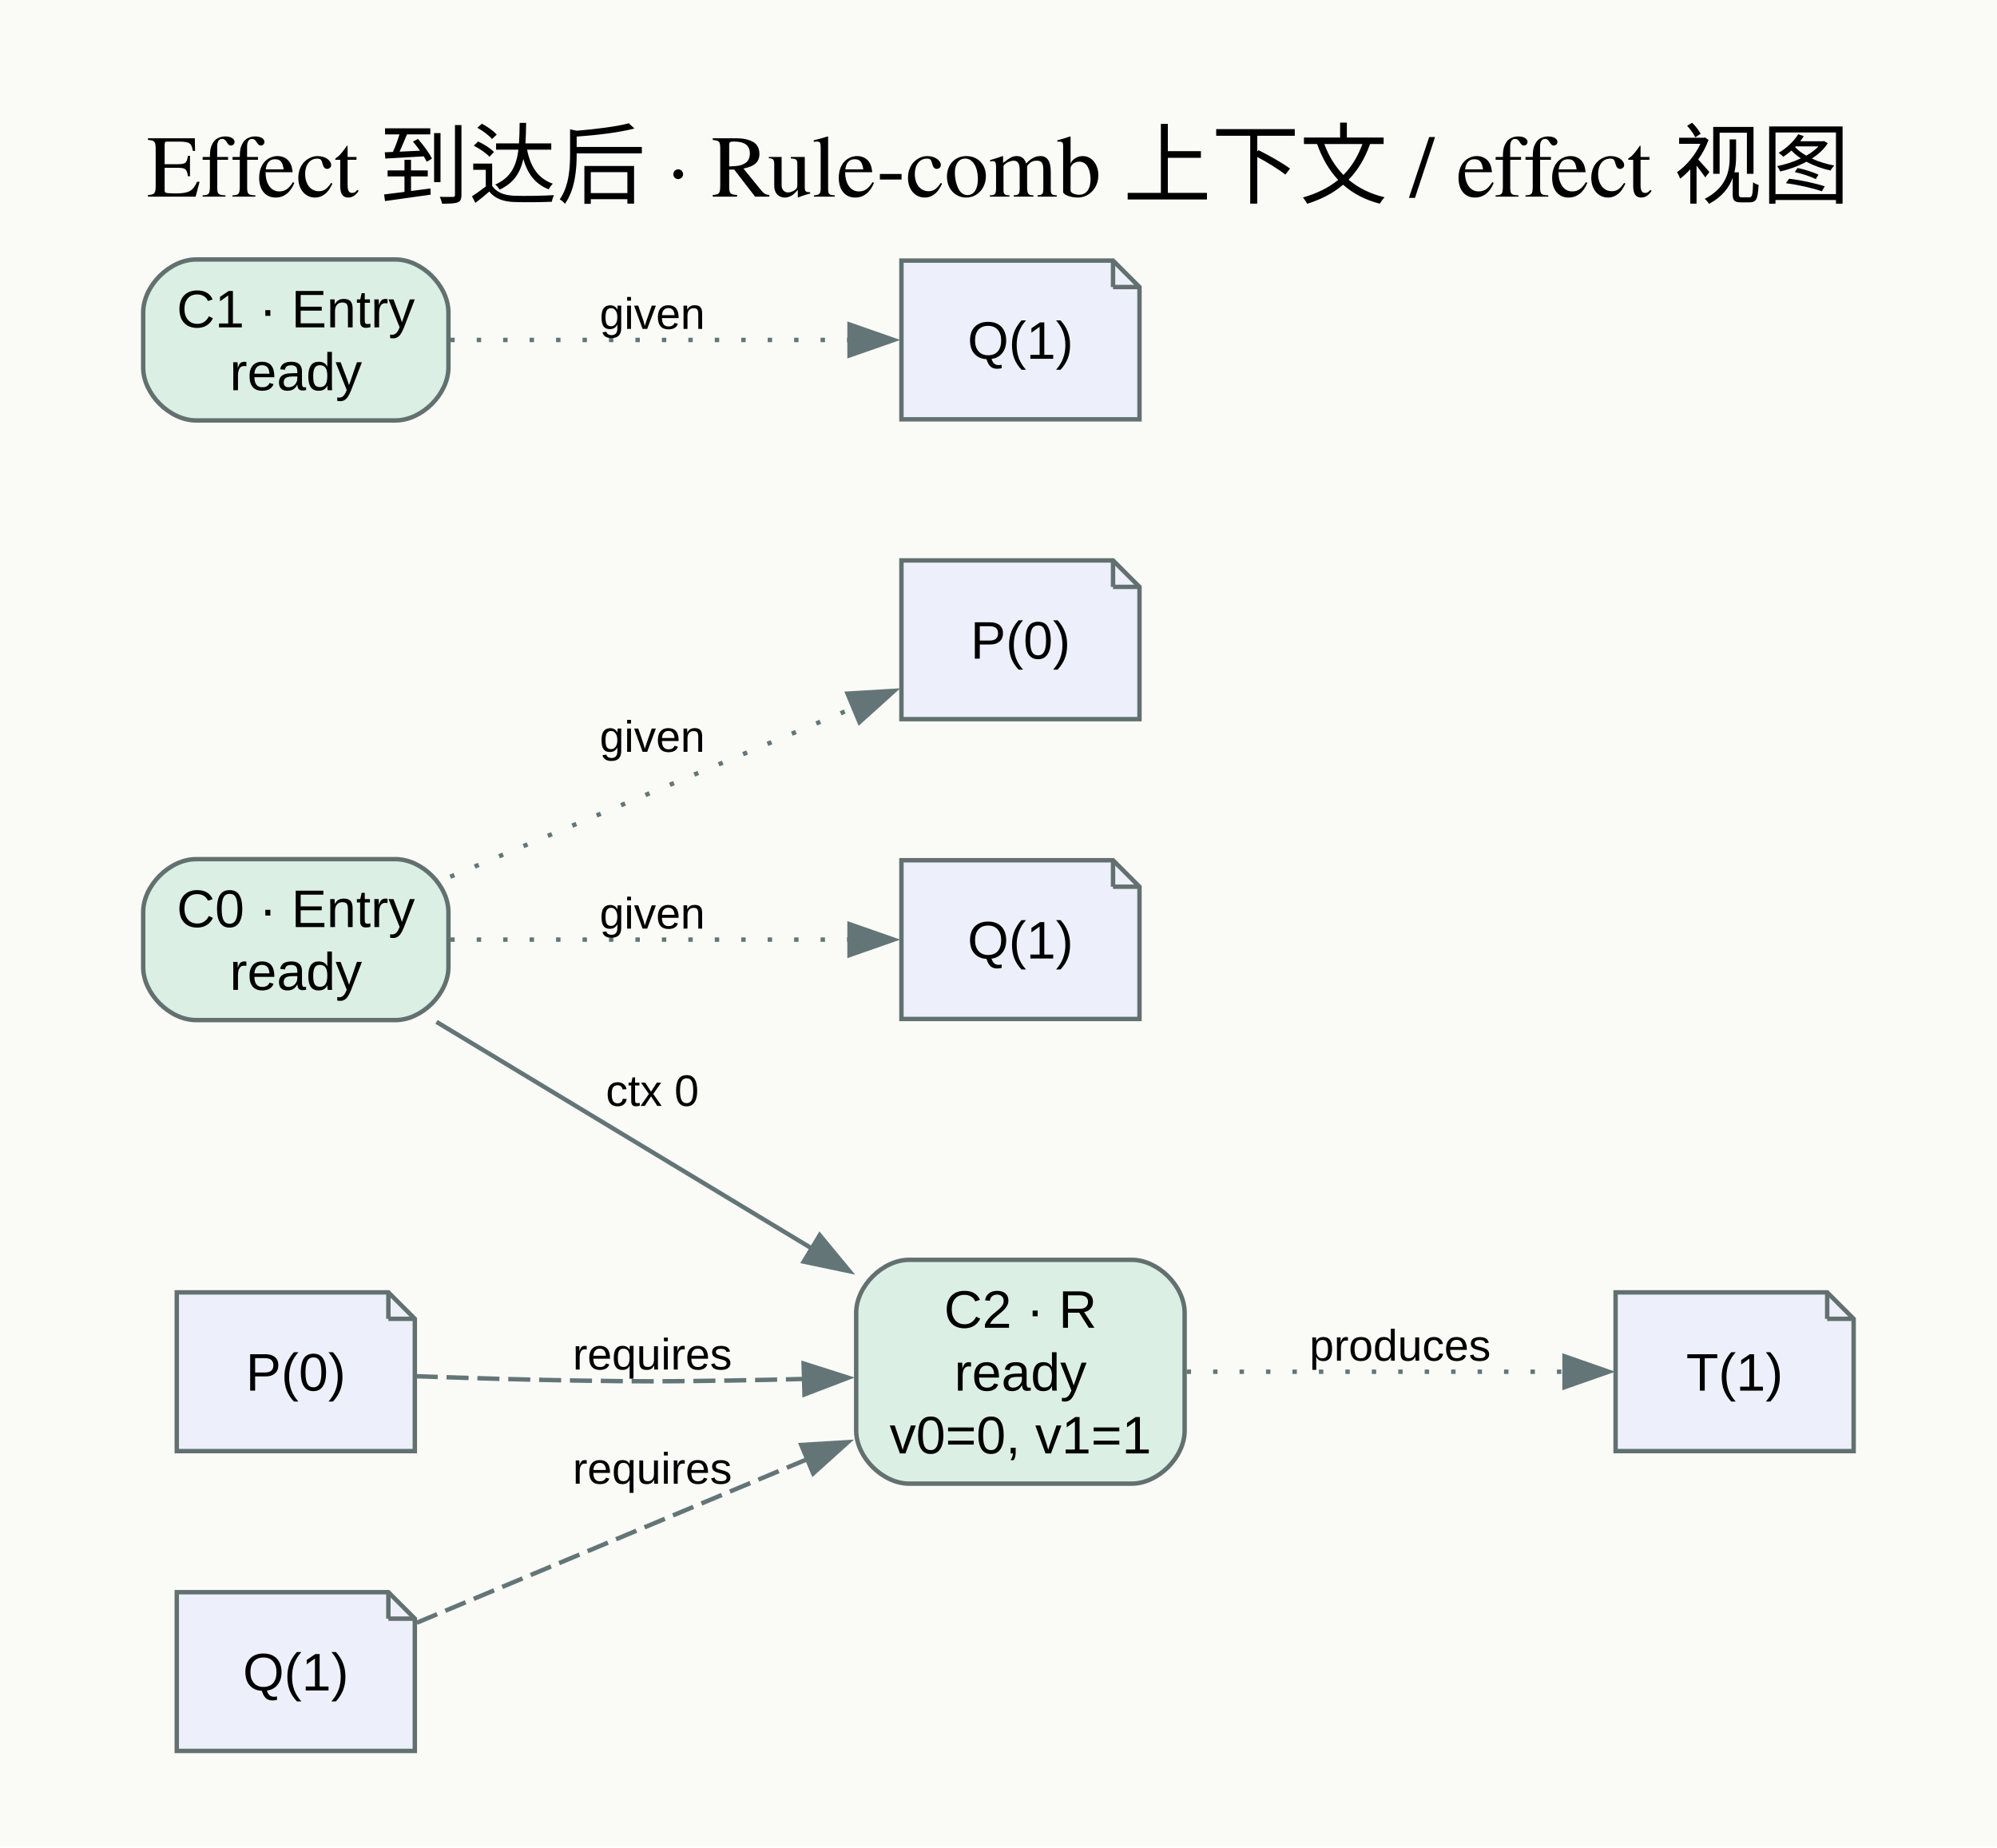
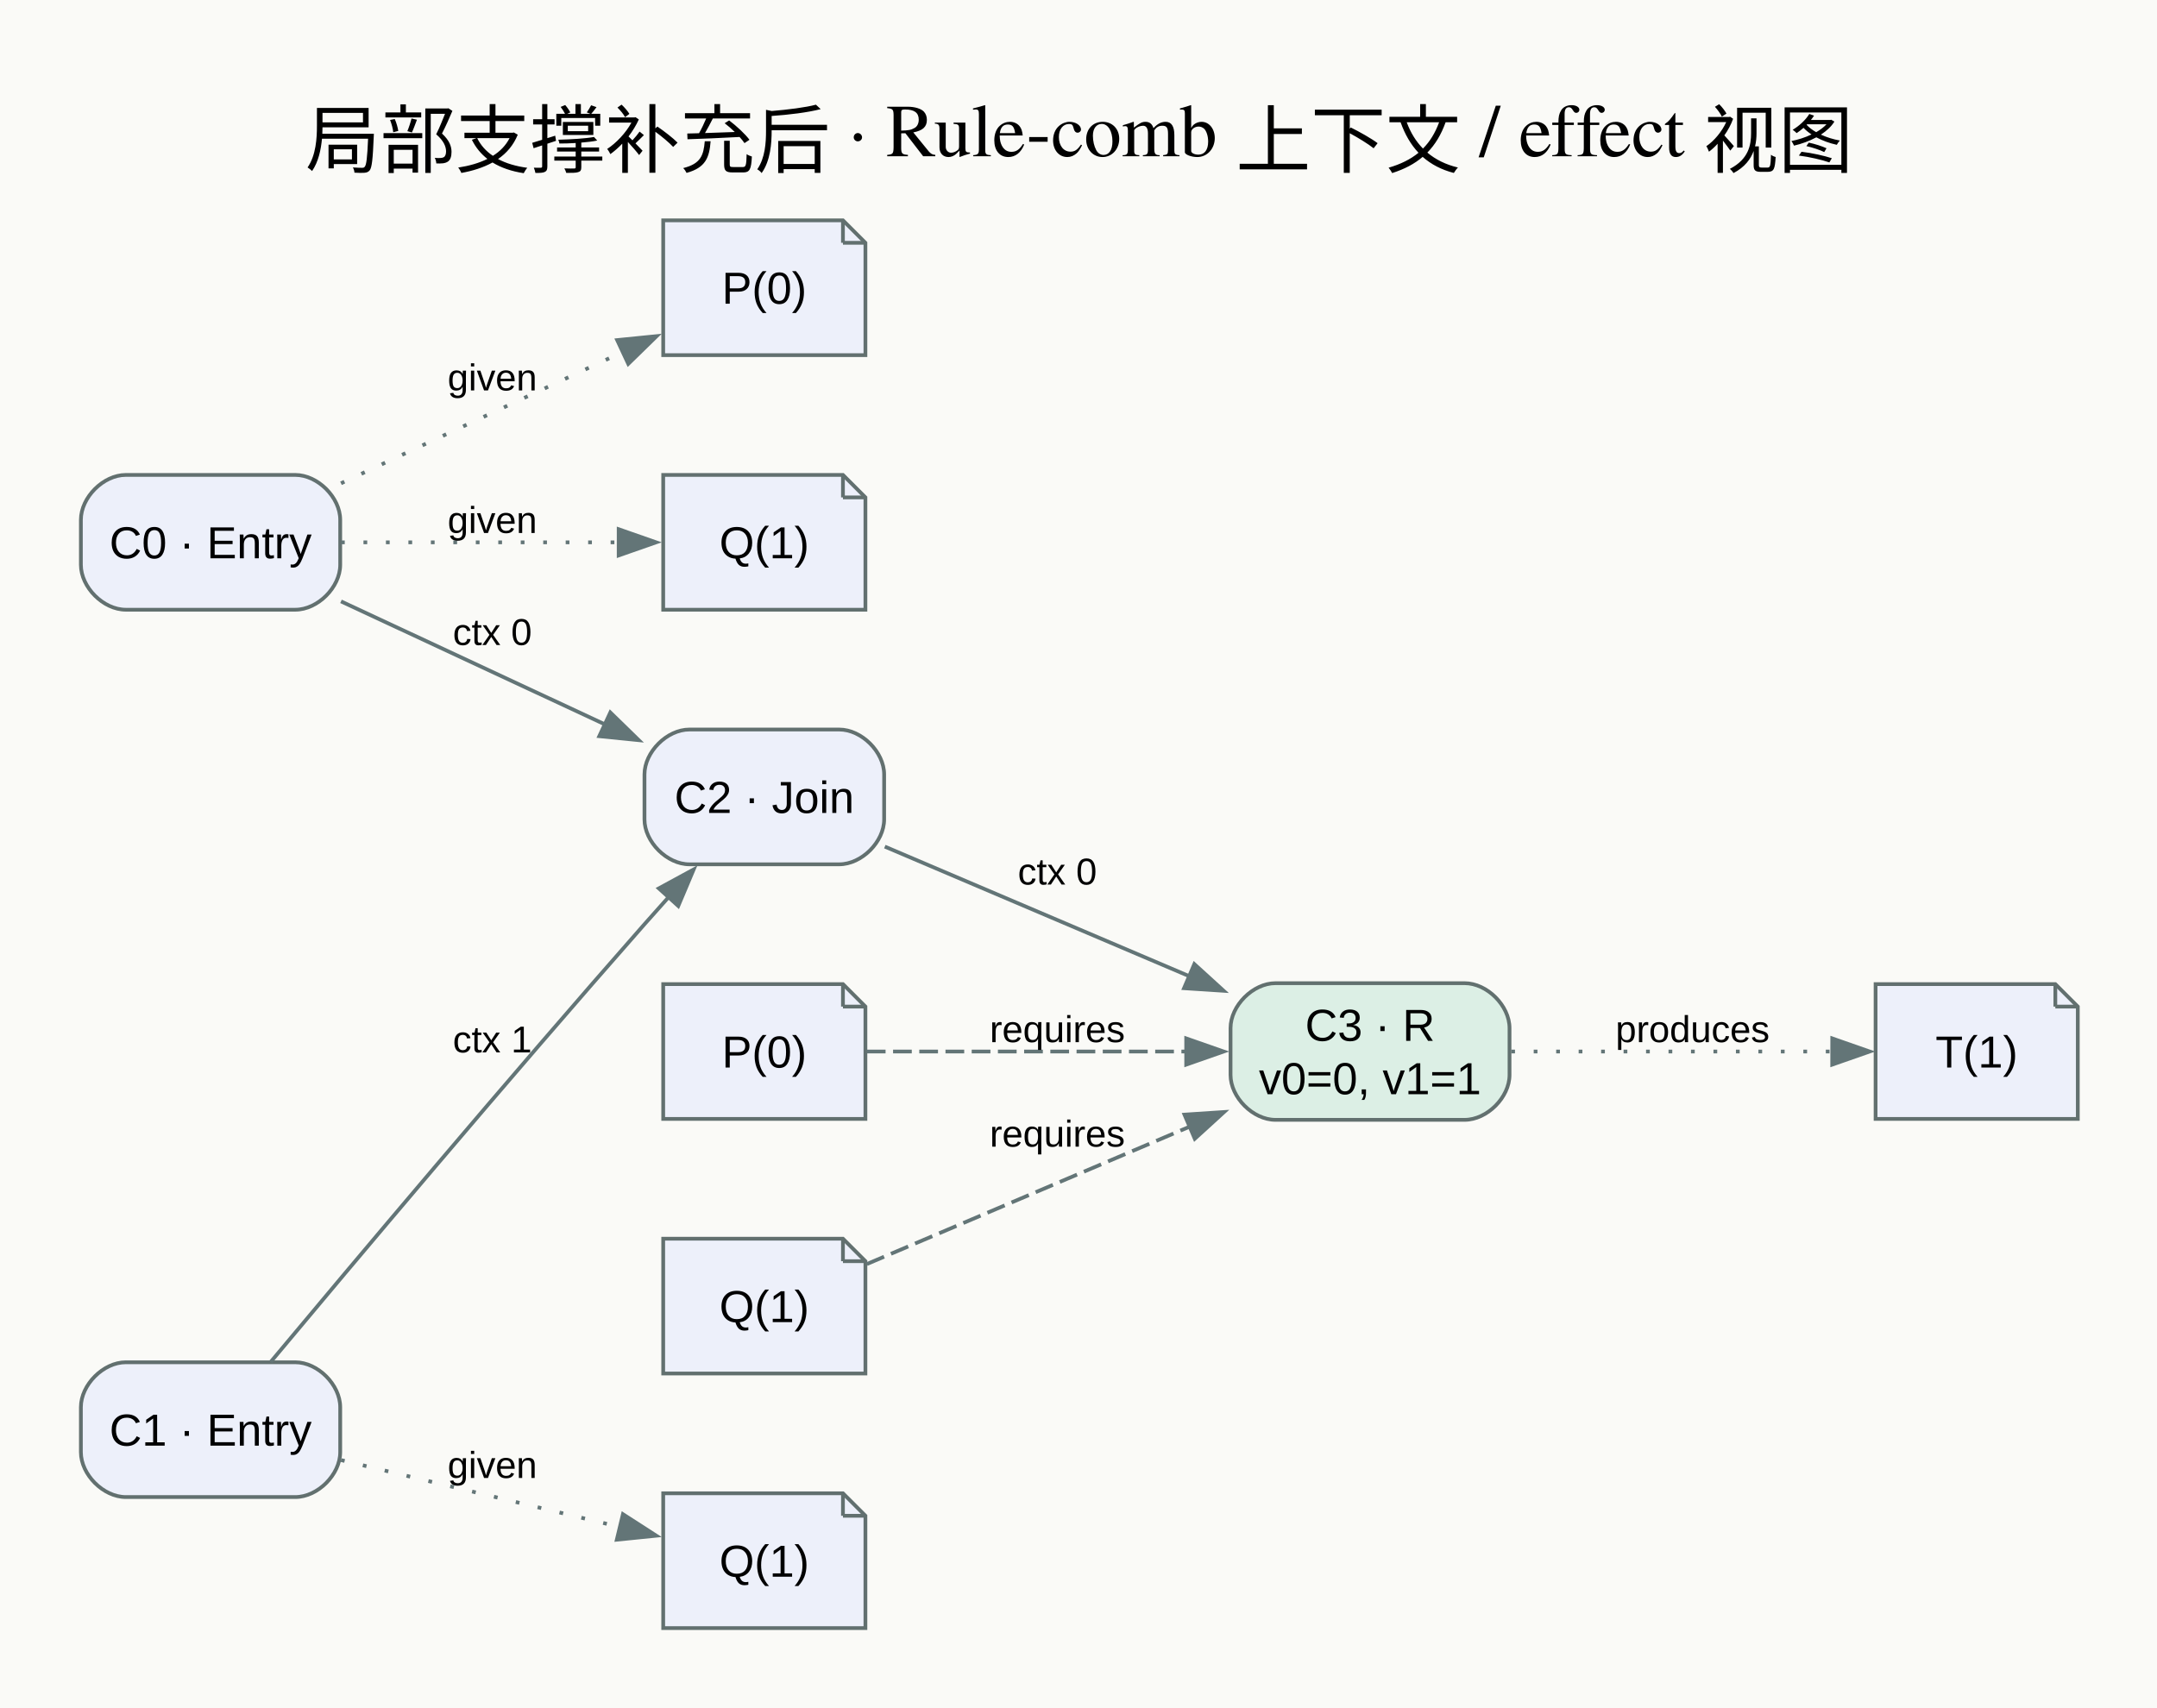
- <svg xmlns="http://www.w3.org/2000/svg" width="453pt" height="419pt" viewBox="0.00 0.00 453.00 419.00">
-   <g id="graph0" class="graph" transform="scale(1 1) rotate(0) translate(21.6 397.1)">
-     <polygon fill="#fafaf7" stroke="none" points="-21.6,21.6 -21.6,-397.1 431.35,-397.1 431.35,21.6 -21.6,21.6" />
-     <text xml:space="preserve" text-anchor="middle" x="204.88" y="-352.5" font-family="Times,serif" font-size="20.00">Effect 到达后 · Rule-comb 上下文 / effect 视图</text>
+ <svg xmlns="http://www.w3.org/2000/svg" width="576pt" height="456pt" viewBox="0.00 0.00 576.00 456.00">
+   <g id="graph0" class="graph" transform="scale(1 1) rotate(0) translate(21.6 434.85)">
+     <polygon fill="#fafaf7" stroke="none" points="-21.6,21.6 -21.6,-434.85 554.85,-434.85 554.85,21.6 -21.6,21.6" />
+     <text xml:space="preserve" text-anchor="middle" x="266.62" y="-390.25" font-family="Times,serif" font-size="20.00">局部支撑补充后 · Rule-comb 上下文 / effect 视图</text>
    <g id="node1" class="node">
-       <path fill="#dcefe5" stroke="#62706f" d="M68.12,-202.25C68.12,-202.25 22.88,-202.25 22.88,-202.25 16.88,-202.25 10.88,-196.25 10.88,-190.25 10.88,-190.25 10.88,-177.75 10.88,-177.75 10.88,-171.75 16.88,-165.75 22.88,-165.75 22.88,-165.75 68.12,-165.75 68.12,-165.75 74.12,-165.75 80.12,-171.75 80.12,-177.75 80.12,-177.75 80.12,-190.25 80.12,-190.25 80.12,-196.25 74.12,-202.25 68.12,-202.25" />
-       <text xml:space="preserve" text-anchor="middle" x="45.5" y="-186.85" font-family="Arial" font-size="12.00">C0 · Entry</text>
-       <text xml:space="preserve" text-anchor="middle" x="45.5" y="-172.6" font-family="Arial" font-size="12.00">ready</text>
+       <path fill="#edf0fa" stroke="#62706f" d="M57.25,-308C57.25,-308 12,-308 12,-308 6,-308 0,-302 0,-296 0,-296 0,-284 0,-284 0,-278 6,-272 12,-272 12,-272 57.25,-272 57.25,-272 63.25,-272 69.25,-278 69.25,-284 69.25,-284 69.25,-296 69.25,-296 69.25,-302 63.25,-308 57.25,-308" />
+       <text xml:space="preserve" text-anchor="middle" x="34.62" y="-285.73" font-family="Arial" font-size="12.00">C0 · Entry</text>
    </g>
    <g id="node2" class="node">
-       <polygon fill="#edf0fa" stroke="#62706f" points="230.88,-270 182.88,-270 182.88,-234 236.88,-234 236.88,-264 230.88,-270" />
-       <polyline fill="none" stroke="#62706f" points="230.88,-270 230.88,-264" />
-       <polyline fill="none" stroke="#62706f" points="236.88,-264 230.88,-264" />
-       <text xml:space="preserve" text-anchor="middle" x="209.88" y="-247.72" font-family="Arial" font-size="12.00">P(0)</text>
+       <polygon fill="#edf0fa" stroke="#62706f" points="203.5,-376 155.5,-376 155.5,-340 209.5,-340 209.5,-370 203.5,-376" />
+       <polyline fill="none" stroke="#62706f" points="203.5,-376 203.5,-370" />
+       <polyline fill="none" stroke="#62706f" points="209.5,-370 203.5,-370" />
+       <text xml:space="preserve" text-anchor="middle" x="182.5" y="-353.73" font-family="Arial" font-size="12.00">P(0)</text>
    </g>
    <g id="edge1" class="edge">
-       <path fill="none" stroke="#637577" stroke-dasharray="1,5" d="M80.54,-198.26C107.38,-209.5 144.76,-225.15 172.25,-236.66" />
-       <polygon fill="#637577" stroke="#637577" points="170.66,-239.79 181.23,-240.42 173.36,-233.33 170.66,-239.79" />
-       <text xml:space="preserve" text-anchor="middle" x="126.38" y="-226.59" font-family="Arial" font-size="10.00">given</text>
+       <path fill="none" stroke="#637577" stroke-dasharray="1,5" d="M69.46,-305.77C92.08,-316.32 121.84,-330.19 145,-340.98" />
+       <polygon fill="#637577" stroke="#637577" points="143.21,-344.01 153.75,-345.07 146.17,-337.67 143.21,-344.01" />
+       <text xml:space="preserve" text-anchor="middle" x="109.88" y="-330.57" font-family="Arial" font-size="10.00">given</text>
    </g>
    <g id="node3" class="node">
-       <polygon fill="#edf0fa" stroke="#62706f" points="230.88,-202 182.88,-202 182.88,-166 236.88,-166 236.88,-196 230.88,-202" />
-       <polyline fill="none" stroke="#62706f" points="230.88,-202 230.88,-196" />
-       <polyline fill="none" stroke="#62706f" points="236.88,-196 230.88,-196" />
-       <text xml:space="preserve" text-anchor="middle" x="209.88" y="-179.72" font-family="Arial" font-size="12.00">Q(1)</text>
+       <polygon fill="#edf0fa" stroke="#62706f" points="203.5,-308 155.5,-308 155.5,-272 209.5,-272 209.5,-302 203.5,-308" />
+       <polyline fill="none" stroke="#62706f" points="203.5,-308 203.5,-302" />
+       <polyline fill="none" stroke="#62706f" points="209.5,-302 203.5,-302" />
+       <text xml:space="preserve" text-anchor="middle" x="182.5" y="-285.73" font-family="Arial" font-size="12.00">Q(1)</text>
    </g>
    <g id="edge2" class="edge">
-       <path fill="none" stroke="#637577" stroke-dasharray="1,5" d="M80.54,-184C107.03,-184 143.77,-184 171.15,-184" />
-       <polygon fill="#637577" stroke="#637577" points="171.11,-187.5 181.11,-184 171.11,-180.5 171.11,-187.5" />
-       <text xml:space="preserve" text-anchor="middle" x="126.38" y="-186.5" font-family="Arial" font-size="10.00">given</text>
+       <path fill="none" stroke="#637577" stroke-dasharray="1,5" d="M69.46,-290C91.68,-290 120.77,-290 143.74,-290" />
+       <polygon fill="#637577" stroke="#637577" points="143.61,-293.5 153.61,-290 143.61,-286.5 143.61,-293.5" />
+       <text xml:space="preserve" text-anchor="middle" x="109.88" y="-292.5" font-family="Arial" font-size="10.00">given</text>
    </g>
    <g id="node6" class="node">
-       <path fill="#dcefe5" stroke="#62706f" d="M235.12,-111.38C235.12,-111.38 184.62,-111.38 184.62,-111.38 178.62,-111.38 172.62,-105.38 172.62,-99.38 172.62,-99.38 172.62,-72.62 172.62,-72.62 172.62,-66.62 178.62,-60.62 184.62,-60.62 184.62,-60.62 235.12,-60.62 235.12,-60.62 241.12,-60.62 247.12,-66.62 247.12,-72.62 247.12,-72.62 247.12,-99.38 247.12,-99.38 247.12,-105.38 241.12,-111.38 235.12,-111.38" />
-       <text xml:space="preserve" text-anchor="middle" x="209.88" y="-95.97" font-family="Arial" font-size="12.00">C2 · R</text>
-       <text xml:space="preserve" text-anchor="middle" x="209.88" y="-81.72" font-family="Arial" font-size="12.00">ready</text>
-       <text xml:space="preserve" text-anchor="middle" x="209.88" y="-67.47" font-family="Arial" font-size="12.00">v0=0, v1=1</text>
+       <path fill="#edf0fa" stroke="#62706f" d="M202.5,-240C202.5,-240 162.5,-240 162.5,-240 156.5,-240 150.5,-234 150.5,-228 150.5,-228 150.5,-216 150.5,-216 150.5,-210 156.5,-204 162.5,-204 162.5,-204 202.5,-204 202.5,-204 208.5,-204 214.5,-210 214.5,-216 214.5,-216 214.5,-228 214.5,-228 214.5,-234 208.5,-240 202.5,-240" />
+       <text xml:space="preserve" text-anchor="middle" x="182.5" y="-217.72" font-family="Arial" font-size="12.00">C2 · Join</text>
    </g>
    <g id="edge4" class="edge">
-       <path fill="none" stroke="#637577" d="M77.42,-165.34C101.52,-150.79 135.35,-130.38 162.65,-113.9" />
-       <polygon fill="#637577" stroke="#637577" points="164.34,-116.97 171.09,-108.8 160.72,-110.97 164.34,-116.97" />
-       <text xml:space="preserve" text-anchor="middle" x="126.38" y="-146.28" font-family="Arial" font-size="10.00">ctx 0</text>
+       <path fill="none" stroke="#637577" d="M69.46,-274.23C90.53,-264.41 117.78,-251.7 140.13,-241.28" />
+       <polygon fill="#637577" stroke="#637577" points="141.38,-244.56 148.97,-237.16 138.43,-238.22 141.38,-244.56" />
+       <text xml:space="preserve" text-anchor="middle" x="109.88" y="-262.57" font-family="Arial" font-size="10.00">ctx 0</text>
    </g>
    <g id="node4" class="node">
-       <path fill="#dcefe5" stroke="#62706f" d="M68.12,-338.25C68.12,-338.25 22.88,-338.25 22.88,-338.25 16.88,-338.25 10.88,-332.25 10.88,-326.25 10.88,-326.25 10.88,-313.75 10.88,-313.75 10.88,-307.75 16.88,-301.75 22.88,-301.75 22.88,-301.75 68.12,-301.75 68.12,-301.75 74.12,-301.75 80.12,-307.75 80.12,-313.75 80.12,-313.75 80.12,-326.25 80.12,-326.25 80.12,-332.25 74.12,-338.25 68.12,-338.25" />
-       <text xml:space="preserve" text-anchor="middle" x="45.5" y="-322.85" font-family="Arial" font-size="12.00">C1 · Entry</text>
-       <text xml:space="preserve" text-anchor="middle" x="45.5" y="-308.6" font-family="Arial" font-size="12.00">ready</text>
+       <path fill="#edf0fa" stroke="#62706f" d="M57.25,-71C57.25,-71 12,-71 12,-71 6,-71 0,-65 0,-59 0,-59 0,-47 0,-47 0,-41 6,-35 12,-35 12,-35 57.25,-35 57.25,-35 63.25,-35 69.25,-41 69.25,-47 69.25,-47 69.25,-59 69.25,-59 69.25,-65 63.25,-71 57.25,-71" />
+       <text xml:space="preserve" text-anchor="middle" x="34.62" y="-48.73" font-family="Arial" font-size="12.00">C1 · Entry</text>
    </g>
    <g id="node5" class="node">
-       <polygon fill="#edf0fa" stroke="#62706f" points="230.88,-338 182.88,-338 182.88,-302 236.88,-302 236.88,-332 230.88,-338" />
-       <polyline fill="none" stroke="#62706f" points="230.88,-338 230.88,-332" />
-       <polyline fill="none" stroke="#62706f" points="236.88,-332 230.88,-332" />
-       <text xml:space="preserve" text-anchor="middle" x="209.88" y="-315.73" font-family="Arial" font-size="12.00">Q(1)</text>
+       <polygon fill="#edf0fa" stroke="#62706f" points="203.5,-36 155.5,-36 155.5,0 209.5,0 209.5,-30 203.5,-36" />
+       <polyline fill="none" stroke="#62706f" points="203.5,-36 203.5,-30" />
+       <polyline fill="none" stroke="#62706f" points="209.5,-30 203.5,-30" />
+       <text xml:space="preserve" text-anchor="middle" x="182.5" y="-13.72" font-family="Arial" font-size="12.00">Q(1)</text>
    </g>
    <g id="edge3" class="edge">
-       <path fill="none" stroke="#637577" stroke-dasharray="1,5" d="M80.54,-320C107.03,-320 143.77,-320 171.15,-320" />
-       <polygon fill="#637577" stroke="#637577" points="171.11,-323.5 181.11,-320 171.11,-316.5 171.11,-323.5" />
-       <text xml:space="preserve" text-anchor="middle" x="126.38" y="-322.5" font-family="Arial" font-size="10.00">given</text>
+       <path fill="none" stroke="#637577" stroke-dasharray="1,5" d="M69.46,-44.88C91.78,-39.53 121.04,-32.51 144.06,-26.98" />
+       <polygon fill="#637577" stroke="#637577" points="144.75,-30.42 153.65,-24.68 143.11,-23.61 144.75,-30.42" />
+       <text xml:space="preserve" text-anchor="middle" x="109.88" y="-40.1" font-family="Arial" font-size="10.00">given</text>
+     </g>
+     <g id="edge5" class="edge">
+       <path fill="none" stroke="#637577" d="M50.67,-71.07C72.43,-97.13 114.09,-146.66 150.5,-188 152.63,-190.42 154.86,-192.91 157.1,-195.41" />
+       <polygon fill="#637577" stroke="#637577" points="154.33,-197.57 163.64,-202.63 159.52,-192.87 154.33,-197.57" />
+       <text xml:space="preserve" text-anchor="middle" x="109.88" y="-153.76" font-family="Arial" font-size="10.00">ctx 1</text>
+     </g>
+     <g id="node7" class="node">
+       <path fill="#dcefe5" stroke="#62706f" d="M369.5,-172.25C369.5,-172.25 319,-172.25 319,-172.25 313,-172.25 307,-166.25 307,-160.25 307,-160.25 307,-147.75 307,-147.75 307,-141.75 313,-135.75 319,-135.75 319,-135.75 369.5,-135.75 369.5,-135.75 375.5,-135.75 381.5,-141.75 381.5,-147.75 381.5,-147.75 381.5,-160.25 381.5,-160.25 381.5,-166.25 375.5,-172.25 369.5,-172.25" />
+       <text xml:space="preserve" text-anchor="middle" x="344.25" y="-156.85" font-family="Arial" font-size="12.00">C3 · R</text>
+       <text xml:space="preserve" text-anchor="middle" x="344.25" y="-142.6" font-family="Arial" font-size="12.00">v0=0, v1=1</text>
+     </g>
+     <g id="edge6" class="edge">
+       <path fill="none" stroke="#637577" d="M214.68,-208.73C237.82,-198.88 269.79,-185.27 296.05,-174.09" />
+       <polygon fill="#637577" stroke="#637577" points="297.33,-177.35 305.16,-170.22 294.58,-170.91 297.33,-177.35" />
+       <text xml:space="preserve" text-anchor="middle" x="260.75" y="-198.59" font-family="Arial" font-size="10.00">ctx 0</text>
+     </g>
+     <g id="node10" class="node">
+       <polygon fill="#edf0fa" stroke="#62706f" points="527.25,-172 479.25,-172 479.25,-136 533.25,-136 533.25,-166 527.25,-172" />
+       <polyline fill="none" stroke="#62706f" points="527.25,-172 527.25,-166" />
+       <polyline fill="none" stroke="#62706f" points="533.25,-166 527.25,-166" />
+       <text xml:space="preserve" text-anchor="middle" x="506.25" y="-149.72" font-family="Arial" font-size="12.00">T(1)</text>
+     </g>
+     <g id="edge9" class="edge">
+       <path fill="none" stroke="#637577" stroke-dasharray="1,5" d="M381.96,-154C407.72,-154 442.05,-154 467.95,-154" />
+       <polygon fill="#637577" stroke="#637577" points="467.68,-157.5 477.67,-154 467.67,-150.5 467.68,-157.5" />
+       <text xml:space="preserve" text-anchor="middle" x="430.38" y="-156.5" font-family="Arial" font-size="10.00">produces</text>
+     </g>
+     <g id="node8" class="node">
+       <polygon fill="#edf0fa" stroke="#62706f" points="203.5,-172 155.5,-172 155.5,-136 209.5,-136 209.5,-166 203.5,-172" />
+       <polyline fill="none" stroke="#62706f" points="203.5,-172 203.5,-166" />
+       <polyline fill="none" stroke="#62706f" points="209.5,-166 203.5,-166" />
+       <text xml:space="preserve" text-anchor="middle" x="182.5" y="-149.72" font-family="Arial" font-size="12.00">P(0)</text>
+     </g>
+     <g id="edge7" class="edge">
+       <path fill="none" stroke="#637577" stroke-dasharray="5,2" d="M209.88,-154C233.09,-154 267.46,-154 295.49,-154" />
+       <polygon fill="#637577" stroke="#637577" points="295.16,-157.5 305.16,-154 295.16,-150.5 295.16,-157.5" />
+       <text xml:space="preserve" text-anchor="middle" x="260.75" y="-156.5" font-family="Arial" font-size="10.00">requires</text>
    </g>
    <g id="node9" class="node">
-       <polygon fill="#edf0fa" stroke="#62706f" points="392.88,-104 344.88,-104 344.88,-68 398.88,-68 398.88,-98 392.88,-104" />
-       <polyline fill="none" stroke="#62706f" points="392.88,-104 392.88,-98" />
-       <polyline fill="none" stroke="#62706f" points="398.88,-98 392.88,-98" />
-       <text xml:space="preserve" text-anchor="middle" x="371.88" y="-81.72" font-family="Arial" font-size="12.00">T(1)</text>
+       <polygon fill="#edf0fa" stroke="#62706f" points="203.5,-104 155.5,-104 155.5,-68 209.5,-68 209.5,-98 203.5,-104" />
+       <polyline fill="none" stroke="#62706f" points="203.5,-104 203.5,-98" />
+       <polyline fill="none" stroke="#62706f" points="209.5,-98 203.5,-98" />
+       <text xml:space="preserve" text-anchor="middle" x="182.5" y="-81.72" font-family="Arial" font-size="12.00">Q(1)</text>
    </g>
-     <g id="edge7" class="edge">
-       <path fill="none" stroke="#637577" stroke-dasharray="1,5" d="M247.58,-86C273.34,-86 307.68,-86 333.57,-86" />
-       <polygon fill="#637577" stroke="#637577" points="333.3,-89.5 343.3,-86 333.3,-82.5 333.3,-89.5" />
-       <text xml:space="preserve" text-anchor="middle" x="296" y="-88.5" font-family="Arial" font-size="10.00">produces</text>
-     </g>
-     <g id="node7" class="node">
-       <polygon fill="#edf0fa" stroke="#62706f" points="66.5,-104 18.5,-104 18.5,-68 72.5,-68 72.5,-98 66.5,-104" />
-       <polyline fill="none" stroke="#62706f" points="66.5,-104 66.5,-98" />
-       <polyline fill="none" stroke="#62706f" points="72.5,-98 66.5,-98" />
-       <text xml:space="preserve" text-anchor="middle" x="45.5" y="-81.72" font-family="Arial" font-size="12.00">P(0)</text>
-     </g>
-     <g id="edge5" class="edge">
-       <path fill="none" stroke="#637577" stroke-dasharray="5,2" d="M72.7,-84.98C83.92,-84.59 97.16,-84.19 109.12,-84 124.46,-83.76 128.29,-83.77 143.62,-84 149.29,-84.09 155.23,-84.22 161.12,-84.37" />
-       <polygon fill="#637577" stroke="#637577" points="160.69,-87.86 170.79,-84.64 160.89,-80.86 160.69,-87.86" />
-       <text xml:space="preserve" text-anchor="middle" x="126.38" y="-86.5" font-family="Arial" font-size="10.00">requires</text>
-     </g>
-     <g id="node8" class="node">
-       <polygon fill="#edf0fa" stroke="#62706f" points="66.5,-36 18.5,-36 18.5,0 72.5,0 72.5,-30 66.5,-36" />
-       <polyline fill="none" stroke="#62706f" points="66.5,-36 66.5,-30" />
-       <polyline fill="none" stroke="#62706f" points="72.5,-30 66.5,-30" />
-       <text xml:space="preserve" text-anchor="middle" x="45.5" y="-13.72" font-family="Arial" font-size="12.00">Q(1)</text>
-     </g>
-     <g id="edge6" class="edge">
-       <path fill="none" stroke="#637577" stroke-dasharray="5,2" d="M72.95,-29.08C96.96,-39.13 132.93,-54.19 161.83,-66.3" />
-       <polygon fill="#637577" stroke="#637577" points="160.16,-69.39 170.73,-70.03 162.86,-62.94 160.16,-69.39" />
-       <text xml:space="preserve" text-anchor="middle" x="126.38" y="-60.59" font-family="Arial" font-size="10.00">requires</text>
+     <g id="edge8" class="edge">
+       <path fill="none" stroke="#637577" stroke-dasharray="5,2" d="M209.88,-97.23C233.3,-107.2 268.07,-122 296.23,-133.99" />
+       <polygon fill="#637577" stroke="#637577" points="294.7,-137.14 305.28,-137.84 297.45,-130.7 294.7,-137.14" />
+       <text xml:space="preserve" text-anchor="middle" x="260.75" y="-128.59" font-family="Arial" font-size="10.00">requires</text>
    </g>
  </g>
</svg>
